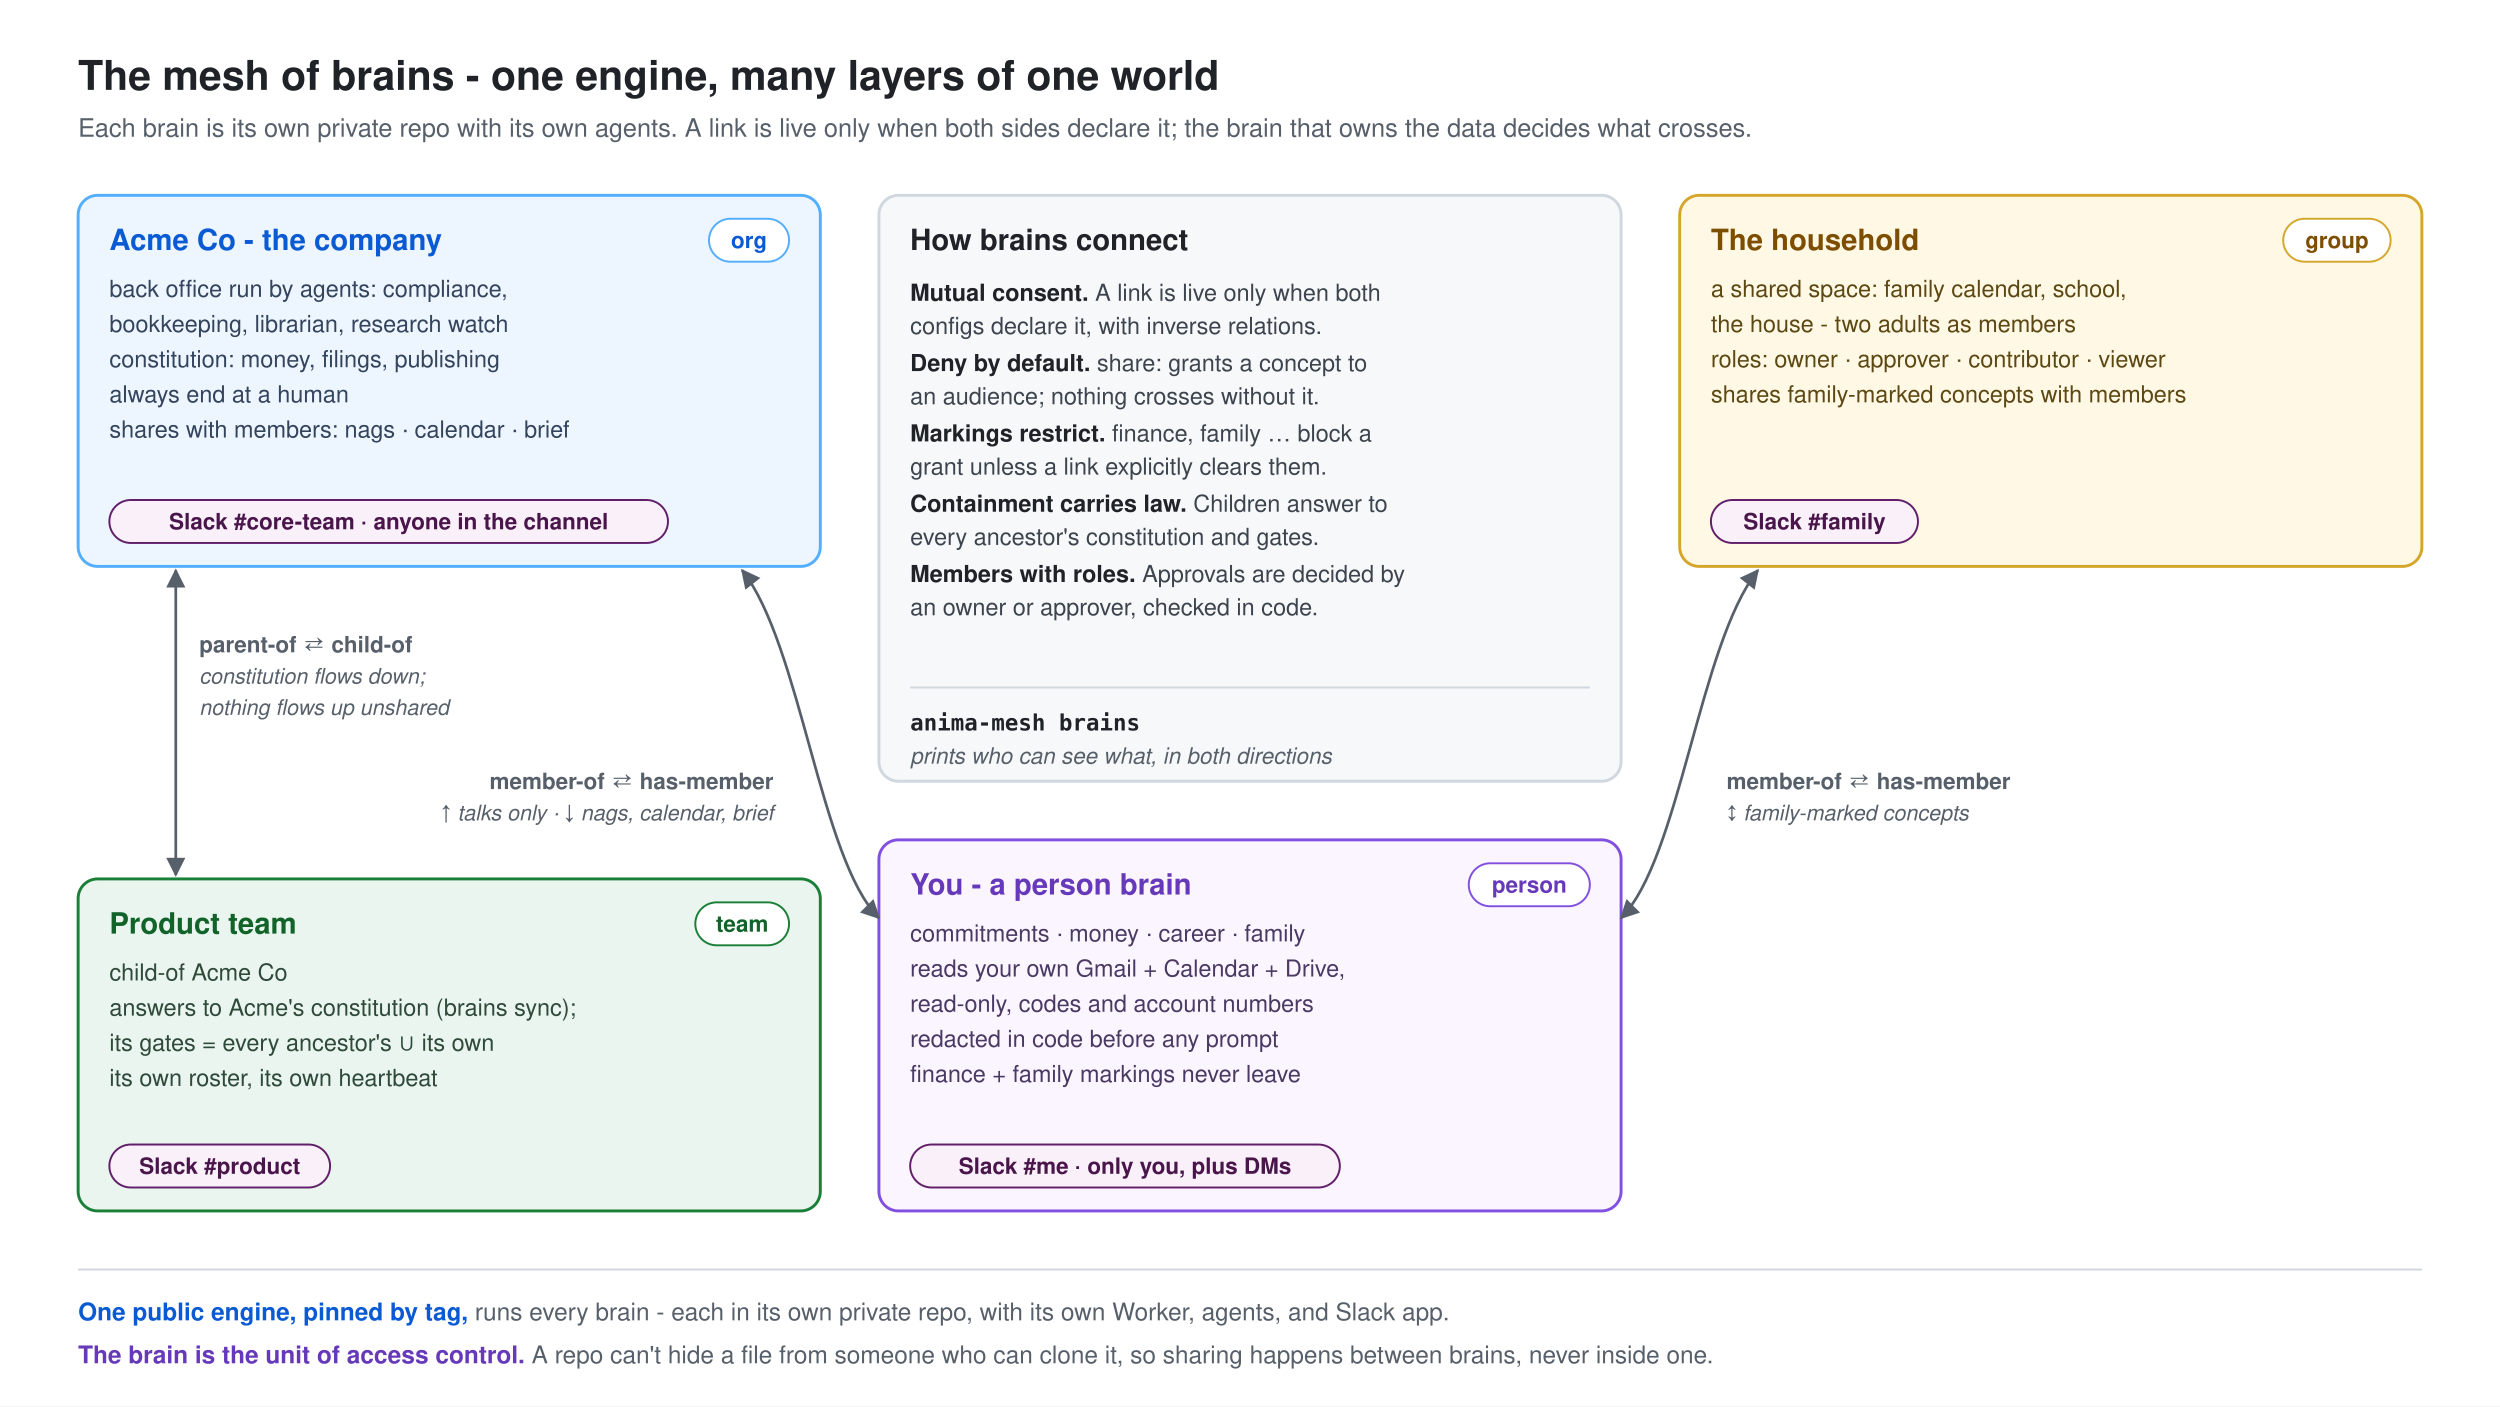
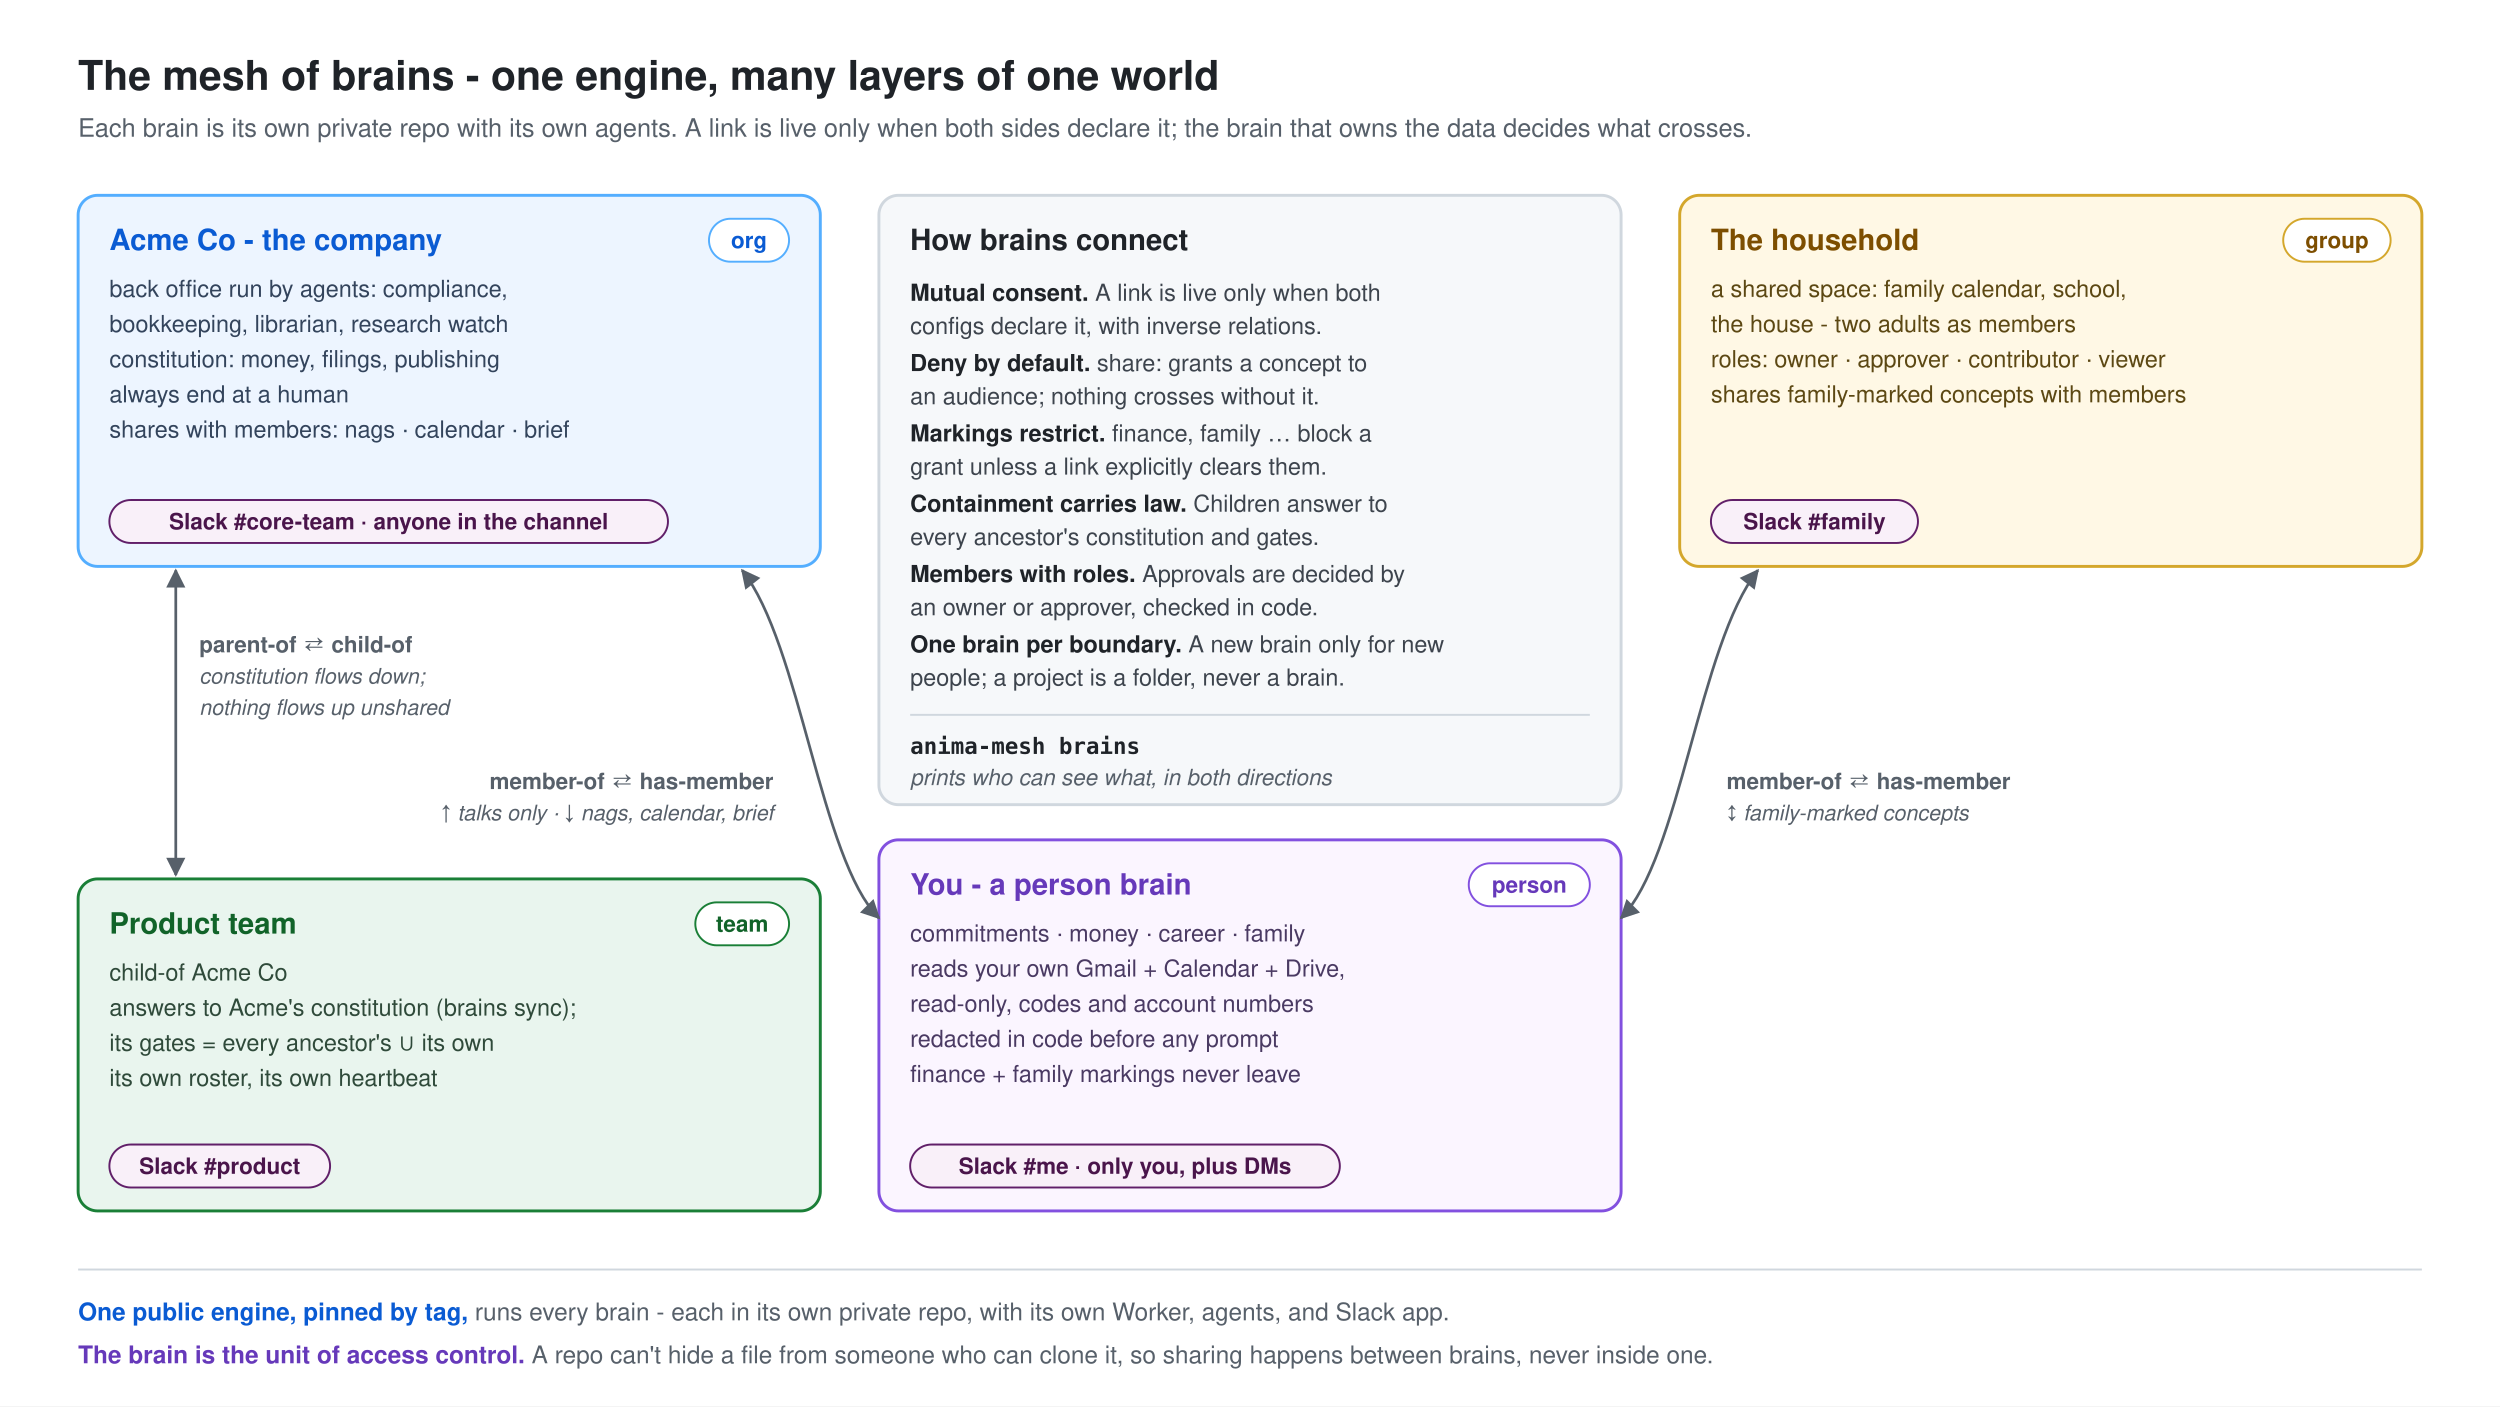
<svg xmlns="http://www.w3.org/2000/svg" viewBox="0 0 1280 720" font-family="ui-sans-serif, -apple-system, 'Segoe UI', Helvetica, Arial, sans-serif">
  <defs>
    <marker id="arrow" viewBox="0 0 10 10" refX="9" refY="5" markerWidth="7" markerHeight="7" orient="auto-start-reverse">
      <path d="M 0 0 L 10 5 L 0 10 z" fill="#57606a" />
    </marker>
    <marker id="arrow-dashed" viewBox="0 0 10 10" refX="9" refY="5" markerWidth="7" markerHeight="7" orient="auto-start-reverse">
      <path d="M 0 0 L 10 5 L 0 10 z" fill="#8c959f" />
    </marker>
  </defs>
  <rect x="0" y="0" width="1280" height="720" fill="#ffffff" />
  <text x="40" y="46" font-size="21" fill="#1f2328" font-weight="700">The mesh of brains - one engine, many layers of one world</text>
  <text x="40" y="70" font-size="13" fill="#57606a">Each brain is its own private repo with its own agents. A link is live only when both sides declare it; the brain that owns the data decides what crosses.</text>
  <rect x="40" y="100" width="380" height="190" rx="10" fill="#edf5ff" stroke="#54aeff" stroke-width="1.5" />
  <text x="56" y="128" font-size="15" fill="#0a5bd3" font-weight="700">Acme Co - the company</text>
  <rect x="363" y="112" width="41" height="22" rx="11" fill="#ffffff" stroke="#54aeff" stroke-width="1" />
  <text x="383.5" y="127" font-size="11.5" fill="#0a5bd3" font-weight="600" text-anchor="middle">org</text>
  <text x="56" y="152" font-size="12" fill="#33445c">back office run by agents: compliance,</text>
  <text x="56" y="170" font-size="12" fill="#33445c">bookkeeping, librarian, research watch</text>
  <text x="56" y="188" font-size="12" fill="#33445c">constitution: money, filings, publishing</text>
  <text x="56" y="206" font-size="12" fill="#33445c">always end at a human</text>
  <text x="56" y="224" font-size="12" fill="#33445c">shares with members: nags · calendar · brief</text>
  <rect x="56" y="256" width="286" height="22" rx="11" fill="#f9f0f9" stroke="#611f69" stroke-width="1" />
  <text x="199.0" y="271" font-size="11.5" fill="#4a154b" font-weight="600" text-anchor="middle">Slack #core-team · anyone in the channel</text>
  <rect x="40" y="450" width="380" height="170" rx="10" fill="#e9f5ee" stroke="#1a7f37" stroke-width="1.5" />
  <text x="56" y="478" font-size="15" fill="#116329" font-weight="700">Product team</text>
  <rect x="356" y="462" width="48" height="22" rx="11" fill="#ffffff" stroke="#1a7f37" stroke-width="1" />
  <text x="380.0" y="477" font-size="11.5" fill="#116329" font-weight="600" text-anchor="middle">team</text>
  <text x="56" y="502" font-size="12" fill="#2f4a3a">child-of Acme Co</text>
  <text x="56" y="520" font-size="12" fill="#2f4a3a">answers to Acme's constitution (brains sync);</text>
  <text x="56" y="538" font-size="12" fill="#2f4a3a">its gates = every ancestor's ∪ its own</text>
  <text x="56" y="556" font-size="12" fill="#2f4a3a">its own roster, its own heartbeat</text>
  <rect x="56" y="586" width="113" height="22" rx="11" fill="#f9f0f9" stroke="#611f69" stroke-width="1" />
  <text x="112.5" y="601" font-size="11.5" fill="#4a154b" font-weight="600" text-anchor="middle">Slack #product</text>
  <rect x="860" y="100" width="380" height="190" rx="10" fill="#fff8e5" stroke="#d4a72c" stroke-width="1.5" />
  <text x="876" y="128" font-size="15" fill="#7d4e00" font-weight="700">The household</text>
  <rect x="1169" y="112" width="55" height="22" rx="11" fill="#ffffff" stroke="#d4a72c" stroke-width="1" />
  <text x="1196.5" y="127" font-size="11.5" fill="#7d4e00" font-weight="600" text-anchor="middle">group</text>
  <text x="876" y="152" font-size="12" fill="#5c4813">a shared space: family calendar, school,</text>
  <text x="876" y="170" font-size="12" fill="#5c4813">the house - two adults as members</text>
  <text x="876" y="188" font-size="12" fill="#5c4813">roles: owner · approver · contributor · viewer</text>
  <text x="876" y="206" font-size="12" fill="#5c4813">shares family-marked concepts with members</text>
  <rect x="876" y="256" width="106" height="22" rx="11" fill="#f9f0f9" stroke="#611f69" stroke-width="1" />
  <text x="929.0" y="271" font-size="11.5" fill="#4a154b" font-weight="600" text-anchor="middle">Slack #family</text>
  <rect x="450" y="430" width="380" height="190" rx="10" fill="#fbf5ff" stroke="#8250df" stroke-width="1.5" />
  <text x="466" y="458" font-size="15" fill="#6639ba" font-weight="700">You - a person brain</text>
  <rect x="752" y="442" width="62" height="22" rx="11" fill="#ffffff" stroke="#8250df" stroke-width="1" />
  <text x="783.0" y="457" font-size="11.5" fill="#6639ba" font-weight="600" text-anchor="middle">person</text>
  <text x="466" y="482" font-size="12" fill="#4a3a63">commitments · money · career · family</text>
  <text x="466" y="500" font-size="12" fill="#4a3a63">reads your own Gmail + Calendar + Drive,</text>
  <text x="466" y="518" font-size="12" fill="#4a3a63">read-only, codes and account numbers</text>
  <text x="466" y="536" font-size="12" fill="#4a3a63">redacted in code before any prompt</text>
  <text x="466" y="554" font-size="12" fill="#4a3a63">finance + family markings never leave</text>
  <rect x="466" y="586" width="220" height="22" rx="11" fill="#f9f0f9" stroke="#611f69" stroke-width="1" />
  <text x="576.0" y="601" font-size="11.5" fill="#4a154b" font-weight="600" text-anchor="middle">Slack #me · only you, plus DMs</text>
  <path d="M 450 470 C 420 440, 410 330, 380 292" fill="none" stroke="#57606a" stroke-width="1.4" marker-end="url(#arrow)" marker-start="url(#arrow)" />
  <text x="396" y="404" font-size="11.5" fill="#57606a" font-weight="600" text-anchor="end">member-of ⇄ has-member</text>
  <text x="396" y="420" font-size="11" fill="#57606a" text-anchor="end" font-style="italic">↑ talks only · ↓ nags, calendar, brief</text>
  <path d="M 830 470 C 860 440, 870 330, 900 292" fill="none" stroke="#57606a" stroke-width="1.4" marker-end="url(#arrow)" marker-start="url(#arrow)" />
  <text x="884" y="404" font-size="11.5" fill="#57606a" font-weight="600">member-of ⇄ has-member</text>
  <text x="884" y="420" font-size="11" fill="#57606a" font-style="italic">↕ family-marked concepts</text>
  <line x1="90" y1="292" x2="90" y2="448" stroke="#57606a" stroke-width="1.4" marker-end="url(#arrow)" marker-start="url(#arrow)" />
  <text x="102" y="334" font-size="11.5" fill="#57606a" font-weight="600">parent-of ⇄ child-of</text>
  <text x="102" y="350" font-size="11" fill="#57606a" font-style="italic">constitution flows down;</text>
  <text x="102" y="366" font-size="11" fill="#57606a" font-style="italic">nothing flows up unshared</text>
-   <rect x="450" y="100" width="380" height="300" rx="10" fill="#f6f8fa" stroke="#d0d7de" stroke-width="1.5" />
+   <rect x="450" y="100" width="380" height="312" rx="10" fill="#f6f8fa" stroke="#d0d7de" stroke-width="1.5" />
  <text x="466" y="128" font-size="15" fill="#1f2328" font-weight="700">How brains connect</text>
  <text x="466" y="154" font-size="12" fill="#3d444d">
    <tspan font-weight="700" fill="#1f2328">Mutual consent.</tspan> A link is live only when both</text>
  <text x="466" y="171" font-size="12" fill="#3d444d">configs declare it, with inverse relations.</text>
  <text x="466" y="190" font-size="12" fill="#3d444d">
    <tspan font-weight="700" fill="#1f2328">Deny by default.</tspan> share: grants a concept to</text>
  <text x="466" y="207" font-size="12" fill="#3d444d">an audience; nothing crosses without it.</text>
  <text x="466" y="226" font-size="12" fill="#3d444d">
    <tspan font-weight="700" fill="#1f2328">Markings restrict.</tspan> finance, family … block a</text>
  <text x="466" y="243" font-size="12" fill="#3d444d">grant unless a link explicitly clears them.</text>
  <text x="466" y="262" font-size="12" fill="#3d444d">
    <tspan font-weight="700" fill="#1f2328">Containment carries law.</tspan> Children answer to</text>
  <text x="466" y="279" font-size="12" fill="#3d444d">every ancestor's constitution and gates.</text>
  <text x="466" y="298" font-size="12" fill="#3d444d">
    <tspan font-weight="700" fill="#1f2328">Members with roles.</tspan> Approvals are decided by</text>
  <text x="466" y="315" font-size="12" fill="#3d444d">an owner or approver, checked in code.</text>
-   <line x1="466" y1="352" x2="814" y2="352" stroke="#d0d7de" stroke-width="1" />
-   <text x="466" y="374" font-size="11.5" fill="#1f2328" font-weight="600" font-family="ui-monospace, SFMono-Regular, Menlo, monospace">anima-mesh brains</text>
-   <text x="466" y="391" font-size="11.5" fill="#57606a" font-style="italic">prints who can see what, in both directions</text>
+   <text x="466" y="334" font-size="12" fill="#3d444d">
+     <tspan font-weight="700" fill="#1f2328">One brain per boundary.</tspan> A new brain only for new</text>
+   <text x="466" y="351" font-size="12" fill="#3d444d">people; a project is a folder, never a brain.</text>
+   <line x1="466" y1="366" x2="814" y2="366" stroke="#d0d7de" stroke-width="1" />
+   <text x="466" y="386" font-size="11.5" fill="#1f2328" font-weight="600" font-family="ui-monospace, SFMono-Regular, Menlo, monospace">anima-mesh brains</text>
+   <text x="466" y="402" font-size="11.5" fill="#57606a" font-style="italic">prints who can see what, in both directions</text>
  <line x1="40" y1="650" x2="1240" y2="650" stroke="#d0d7de" stroke-width="1" />
  <text x="40" y="676" font-size="12.5" fill="#57606a">
    <tspan font-weight="700" fill="#0a5bd3">One public engine, pinned by tag,</tspan> runs every brain - each in its own private repo, with its own Worker, agents, and Slack app.</text>
  <text x="40" y="698" font-size="12.5" fill="#57606a">
    <tspan font-weight="700" fill="#6639ba">The brain is the unit of access control.</tspan> A repo can't hide a file from someone who can clone it, so sharing happens between brains, never inside one.</text>
</svg>
